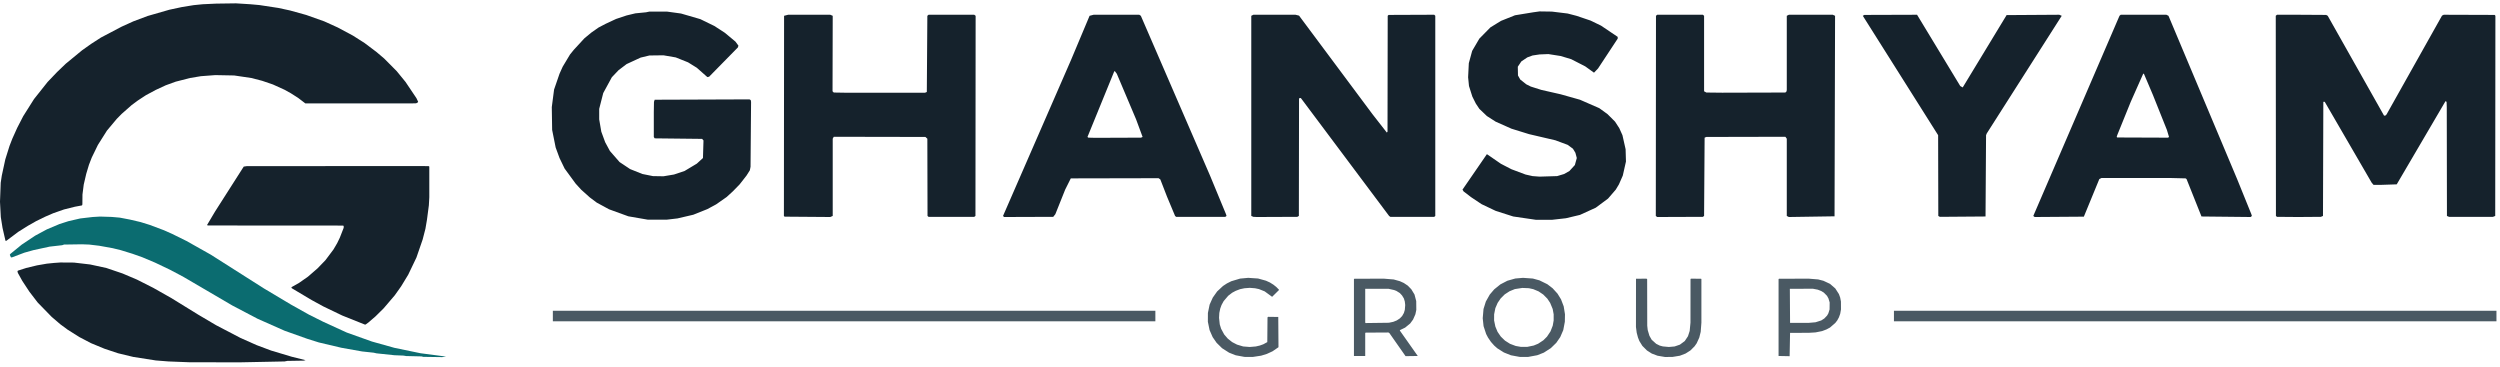
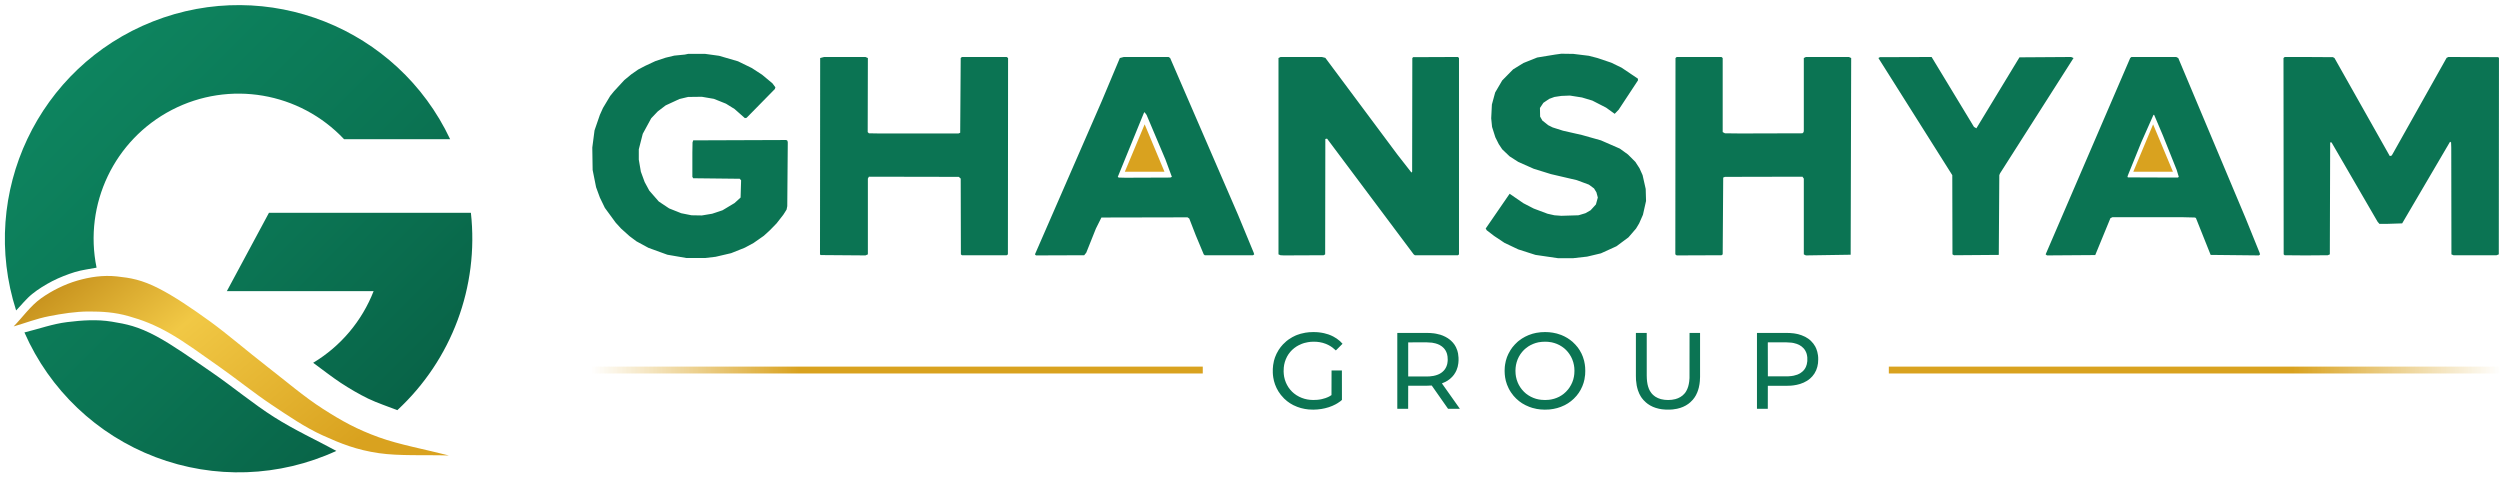
- <svg xmlns="http://www.w3.org/2000/svg" viewBox="0 444 1423.9 209" role="img" aria-labelledby="t">
-   <g transform="translate(-163.55 446.06) scale(0.51284)">
-     <path fill="#15222C" fill-rule="evenodd" d="M559.1 0L581 -0.3L597 0.7L607 1.6L628 4.8L641 7.6L659 12.6L679 19.7L694 26.5L711 35.6L724 43.9L737 53.7L745.6 61L759.5 75L769.3 87L781.4 105L783.3 109L782.6 110L781 110.7L777 110.8L658 110.8L650 104.7L642 99.6L635 95.7L622 89.8L610 85.7L598 82.6L579 79.8L558 79.4L542 80.6L530 82.6L514 86.7L503 90.7L492 95.8L481 101.7L472 107.6L465 112.8L454 122.5L448.6 128L437.7 141L427.6 157L420.8 171L417.7 179L414.7 189L411.9 201L410.5 212L410.4 223L410 224.1L402 225.6L390 228.6L378 232.8L369 236.7L359 241.6L350 246.7L339 253.6L326 263.4L325 263.4L321.7 249L319.8 237L318.9 220L319.7 199L320.9 191L324.8 173L329.5 158L332.6 150L338 138L344.7 125L356.7 106L371.8 87L382.3 76L392 66.7L410 51.9L420 44.8L431 37.7L454 25.6L467 19.7L483 13.7L507 6.8L521 3.8L534 1.7L544 0.7ZM589.6 181L593 180.5L786 180.4L795 180.5L795.7 181L795.7 215L795.2 224L793.1 240L791.4 250L788.3 262L781.4 282L772.3 301L764.4 314L757.3 324L745 338.4L736 347.3L728 354.2L725 356.4L724 356.4L699 346.4L678 336.3L665 329.2L643 316.1L642.5 315L651 310.2L661 303.2L671.6 294L680.3 285L689.3 273L693.4 266L696.3 260L700.6 249L700.6 247L700 246.5L550 246.4L548.8 246L557.7 231ZM378.9 288L386 287.5L401 287.6L419 289.7L437 293.6L455 299.7L471 306.5L489 315.6L509 326.9L539 345.4L559 357.2L586 371.3L604 379.3L620 385.3L643 392.2L658.3 396L656 396.5L638 396.8L635 397.4L585 398.4L529 398.3L506 397.4L492 396.3L467 392.4L450 388.3L435 383.3L420 377.1L407 370.3L394 362.1L386 356.2L376.4 348L360.8 332L351.6 320L343.7 308L338.7 299L338.3 297L339 296.5L348 293.6L360 290.7L371 288.8Z" />
-     <path fill="#0B6C70" fill-rule="evenodd" d="M421.7 237L430 236.5L443 236.9L452 237.7L463 239.8L475 242.6L485 245.7L501 251.7L510 255.7L526 263.6L553 278.8L612 316.3L642 334.2L662 345.4L678 353.4L704 365.3L732 375.3L757 382.3L786 388.3L814.3 392L810 392.6L789 392.3L787 391.8L770 391.4L767 390.9L757 390.5L737 388.4L734 387.7L721 386.3L698 382.2L673 376.3L660 372.2L635 363.3L605 350L577 335.3L523 303.7L508 295.7L491 287.6L477 281.7L466 277.8L453 273.8L444 271.6L429 268.9L418 267.6L410 267.3L390 267.6L388 268.3L374 269.9L356 273.8L346 276.6L332 281.9L331 281.7L329.8 279L330.4 278L343 267.7L358 257.7L371 250.7L385 244.8L395 241.6L408 238.6Z" />
+ <svg xmlns="http://www.w3.org/2000/svg" viewBox="0 0 1451.48 277" role="img" aria-labelledby="t">
+   <defs>
+     <linearGradient id="g" x1="0" y1="0" x2="1" y2="1">
+       <stop offset="0" stop-color="#0E8A63" />
+       <stop offset=".55" stop-color="#0B7453" />
+       <stop offset="1" stop-color="#075C42" />
+     </linearGradient>
+     <linearGradient id="w" x1="0" y1="0" x2="1" y2=".5">
+       <stop offset="0" stop-color="#BC8413" />
+       <stop offset=".42" stop-color="#F1C845" />
+       <stop offset="1" stop-color="#D9A21F" />
+     </linearGradient>
+   </defs>
+   <defs>
+     <linearGradient id="r1">
+       <stop offset="0" stop-color="#D9A21F" stop-opacity="0" />
+       <stop offset=".34" stop-color="#D9A21F" />
+     </linearGradient>
+     <linearGradient id="r2">
+       <stop offset=".66" stop-color="#D9A21F" />
+       <stop offset="1" stop-color="#D9A21F" stop-opacity="0" />
+     </linearGradient>
+   </defs>
+   <g transform="translate(0 0) scale(0.277)">
+     <path fill="url(#g)" fill-rule="evenodd" d="M943.5 291.8A490.0 490.0 0 0 0 33.8 650.7C45.0 639.2 54.8 626.4 67.6 616.1C80.2 605.9 95.1 596.8 109.9 589.1C124.8 581.5 141.6 575.0 156.7 570.3C172.4 565.5 187.2 564.1 202.4 561.0A303.8 303.8 0 0 1 721.2 291.8ZM563.7 446.1L987.0 446.1A490.0 490.0 0 0 1 832.8 859.7C812.4 851.6 791.4 845.0 771.5 835.4C751.8 825.8 733.5 815.0 714.0 802.3C695.2 789.9 675.6 774.4 656.4 760.4A303.8 303.8 0 0 0 783.1 610.2L475.5 610.2ZM51.2 696.8C81.2 689.5 110.4 678.8 141.0 675.1C171.4 671.4 202.7 669.0 234.4 674.2C265.1 679.3 288.2 683.6 328.2 705.0C361.6 722.9 404.1 753.0 446.5 782.2C486.6 809.8 532.1 847.4 574.5 874.2C618.3 901.9 661.5 921.5 705.0 945.1A490.0 490.0 0 0 1 51.2 696.8Z" />
+     <path fill="url(#w)" d="M28.6 684.2C47.7 664.6 63.5 641.5 85.9 625.4C108.0 609.6 135.4 595.9 161.9 588.2C188.5 580.5 215.9 576.3 245.2 579.4C273.2 582.4 296.9 586.1 333.4 604.9C364.3 620.7 401.9 645.9 441.2 674.4C477.5 700.9 519.8 737.3 558.8 767.5C598.2 798.0 638.2 832.3 676.4 856.7C716.8 882.6 747.9 899.8 794.0 916.5C837.0 932.1 892.0 942.0 941.0 954.7C892.0 953.1 836.7 956.1 794.0 949.8C747.3 943.0 714.1 929.7 676.4 912.6C639.0 895.6 605.1 872.2 568.6 847.9C533.2 824.3 495.3 793.8 460.8 769.5C425.0 744.3 388.2 717.4 357.9 699.9C323.4 680.0 297.5 670.6 269.7 662.7C240.1 654.3 214.2 652.9 186.4 652.9C158.6 652.9 129.0 657.6 103.1 662.7C76.2 667.9 53.4 677.1 28.6 684.2Z" />
  </g>
-   <g transform="translate(314.88 0)">
-     <path fill="#15222C" fill-rule="evenodd" d="M53.1 451L55 450.6L65 450.6L73 451.7L84 454.9L92 458.8L98 462.7L104 467.7L105.7 470L105.4 471L89 487.7L88 487.9L82 482.6L77 479.5L70 476.7L63 475.5L55 475.6L50 476.8L42 480.5L37.4 484L33.6 488L28.7 497L26.4 506L26.4 512L27.6 519L29.8 525L32.5 530L38 536.3L44 540.3L51 543.1L57 544.3L63 544.4L69 543.4L75 541.4L82 537.2L85.5 534L85.8 524L85 523.1L58 522.8L57.5 522L57.5 508L57.6 502L58 500.8L112 500.6L112.7 501L112.9 502L112.6 539L112.2 541L110.3 544L106.4 549L102.5 553L99 556.2L93 560.4L88 563.1L80 566.3L71 568.4L65 569.1L54 569.1L43 567.2L32 563.2L25 559.4L21 556.4L16.1 552L13 548.6L6.7 540L3.8 534L1.6 528L-0.4 518L-0.6 505L0.7 495L3.8 486L5.6 482L9.8 475L12 472.3L18 465.8L22 462.5L26 459.7L30 457.6L36 454.8L42 452.8L47 451.6ZM558.4 451L562 450.5L569 450.6L578 451.7L583 453L591 455.7L597 458.6L606.5 465L606.5 466L595.3 483L593 485.4L588 481.8L580 477.7L574 475.9L567 474.8L562 475L558 475.6L555 476.7L551.6 479L549.6 482L549.7 487L551 489.3L554.4 492L557 493.3L563 495.2L574 497.7L585 500.8L596 505.6L600.7 509L605 513.3L607.4 517L609.2 521L611 529L611.2 536L609.4 544L607.2 549L605.4 552L601 557.1L594 562.3L585 566.4L577 568.3L569 569.2L560 569.2L547 567.3L537 564.1L529 560.3L523 556.3L518.7 553L518.1 552L532 531.8L540 537.3L546 540.4L554 543.4L558 544.3L562 544.6L572 544.3L576 543.1L579 541.4L582.1 538L583.2 534L582.4 531L581 528.7L578 526.5L571 523.9L556 520.4L546 517.3L537 513.3L532 510.1L527.7 506L525.7 503L523.7 499L521.8 493L521.3 488L521.7 480L523.6 473L527.7 466L534 459.6L540 455.9L548 452.7ZM131.7 453L134 452.4L158 452.4L159.4 453L159.3 496L160 496.7L166 496.8L212 496.8L213 496.4L213.3 453L214 452.4L234 452.4L240 452.4L240.8 453L240.7 567L240 567.5L224 567.5L214 567.5L213.4 567L213.3 523L212.2 522L160 521.9L159.4 523L159.4 567L158 567.6L132 567.4L131.6 567ZM305.7 453L308 452.4L334 452.4L334.9 453L374.3 544L383.4 566L383.7 567L383 567.5L355 567.5L354.4 567L349.8 556L346 546.2L345 545.5L342 545.5L295 545.6L291.8 552L286.2 566L285 567.5L257 567.6L256.4 567L295.2 478ZM397.8 453L399 452.4L402 452.4L423 452.4L425 452.9L466.8 509L475 519.5L475.4 519L475.4 516L475.5 453L476 452.5L500 452.4L502 452.4L502.6 453L502.6 567L502 567.5L483 567.5L477 567.5L476.3 567L426 499.8L425 500L424.9 567L424 567.5L401 567.6L399 567.5L397.8 567ZM628.3 453L629 452.4L650 452.4L655 452.4L655.7 453L655.7 496L657 496.7L666 496.8L702 496.7L702.7 496L702.8 495L702.8 453L704 452.4L729 452.4L730.3 453L730 567.2L704 567.6L702.8 567L702.8 523L702 521.9L657 522L656 522.4L655.7 567L655 567.5L629 567.6L628.2 567ZM746.1 453L747 452.5L777 452.4L801.6 493L803 493.8L828 452.6L858 452.4L859.4 453L816.7 520L816.3 521L816 567.3L790 567.5L789.1 567L789 521ZM892.3 453L893 452.4L898 452.4L919 452.4L920.2 453L959.3 546L967.4 566L967.7 567L967 567.6L939 567.3L930.5 546L930 545.6L922 545.4L882 545.4L880.8 546L872 567.4L844 567.6L843.2 567ZM981.3 453L982 452.4L994 452.4L1010 452.5L1010.9 453L1043 509.9L1044 509.7L1044.5 509L1076 452.9L1077 452.4L1106 452.5L1106.4 453L1106.3 567L1105 567.5L1080 567.5L1078.8 567L1078.7 505L1078.6 502L1078 501.6L1050.2 549L1041 549.3L1037 549.3L1035.9 548L1009.2 502L1008.4 502L1008.2 567L1007 567.5L994 567.6L982 567.5L981.4 567ZM319.6 485L320 484.4L321.2 486L332.2 512L335.9 522L335 522.4L309 522.5L305 522.4L304.5 522ZM905.8 486L906.2 486L911.3 498L919.3 518L920.5 522L920 522.4L917 522.4L891 522.3L890.7 522L891 521L898.7 502Z" />
-     <g fill="#4A5963">
-       <path fill-rule="evenodd" transform="translate(373.17 647) scale(0.25)" d="M91.5 -179L114 -177.5L132 -172.5L141 -168.4L149 -163.4L155.7 -158L161.6 -152L161.4 -151L146 -135.8L129 -148.2L116 -153.4L107 -155.3L95 -156.2L83 -155.3L73 -153.2L63 -149.4L55 -145.1L46 -138.2L35.6 -126L30.7 -117L27.8 -109L25.7 -99L25.1 -88L26.7 -73L29.8 -63L36.8 -50L45 -40.5L55 -32.6L66 -26.9L80 -22.7L95 -21.5L109 -22.7L118 -24.8L126 -27.7L135 -32.6L135.5 -89L137 -90.2L160 -89.9L160.5 -21L147 -11.7L134 -5.7L121 -1.7L102 1.2L83 1.1L63 -2.6L48 -8.5L32 -18.7L19.5 -31L10.5 -44L3.5 -60L-0.4 -79L-0.3 -99L3.6 -118L10.8 -134L20.7 -148L34 -160.4L43 -166.3L53 -171.3L73 -177.3ZM717.6 -179L740 -177.4L755 -173.3L773 -164.5L785 -155.3L796.2 -143L804.2 -130L810.3 -114L813.2 -96L812.9 -79L809.3 -60L802.4 -44L793.4 -31L781 -18.9L765 -8.6L750 -2.7L729 1.2L710 1.1L690 -2.6L674 -9L659 -18.5L652 -24.7L644.6 -33L637.8 -43L633.6 -51L627.7 -69L625.8 -87L627.6 -108L632.9 -125L641.9 -141L652 -152.8L666 -164.1L682 -172.4L700 -177.5ZM333.3 -177L401 -177.1L423 -175.3L437 -171.4L446 -167.3L455 -161.3L463.1 -153L470.4 -141L474.3 -126L474.5 -106L472.4 -96L467.1 -84L460.5 -75L449 -65.6L437.4 -60L436.9 -59L477.8 -1L450 -0.6L413.3 -53L411 -54.5L359 -54.2L358.1 -53L358.1 -1L332.4 -1L332.4 -176ZM975 -177L999 -177.1L1000.4 -176L1000.6 -70L1001.7 -60L1005.6 -47L1010.7 -38L1021 -28.7L1029 -24.7L1036 -22.8L1050 -21.5L1063 -22.7L1075 -26.8L1086.1 -35L1093.4 -46L1097.3 -58L1099.1 -77L1099.2 -176L1100 -177.1L1123.3 -177L1124 -176L1124 -77L1122.4 -56L1119.2 -43L1113.3 -30L1108.4 -23L1099 -13.6L1088 -6.6L1075 -1.6L1058 1.2L1041 1.3L1024 -1.6L1011 -6.5L1000 -13.5L989.5 -24L982.7 -35L979.5 -43L976.6 -54L974.9 -67ZM1300.8 -177L1369 -177.1L1390 -175.4L1402 -172.3L1417 -165.3L1429 -154.9L1437.3 -142L1440.2 -134L1441.9 -125L1442 -107L1440.2 -97L1437.3 -89L1433.5 -82L1429 -76.2L1417 -65.8L1409 -61.5L1399 -57.7L1384 -54.7L1369 -53.8L1326 -53.6L1325 -0.5L1299.8 -1L1299.8 -176ZM716 -156L731 -155.4L741 -153.2L753 -148.2L763.7 -141L773 -131.6L779.4 -122L785.2 -108L787.4 -96L787.4 -82L785.3 -70L780.2 -57L772.2 -45L764 -36.8L752 -28.9L742 -24.8L727 -21.7L713 -21.7L701 -23.8L688 -28.7L676.5 -36L667 -45.2L659.6 -56L654.6 -68L651.7 -82L651.8 -96L654.6 -110L659.8 -122L666.6 -132L676 -141.4L687 -148.5L699 -153.4ZM358.1 -154L411 -154.1L424 -151.2L429 -149.3L437 -144.3L442 -138.9L446.2 -132L448.3 -125L449.2 -117L448.3 -106L446.2 -99L442.2 -92L437 -86.6L430 -82L422 -78.8L412 -76.7L359 -76L358.1 -77ZM1325.5 -154L1378 -154.2L1389 -152.1L1397 -149L1403 -145.3L1410.2 -138L1413.5 -132L1416.2 -123L1416 -107L1413.2 -98L1410.3 -93L1404 -86.4L1397 -81.9L1384 -77.8L1368 -76.4L1326 -76.5Z" />
-       <rect x="0" y="621" width="343.17" height="6" />
-       <rect x="763.83" y="621" width="343.17" height="6" />
-     </g>
+   <g transform="translate(344.48 -419.31)">
+     <path fill="#0B7453" fill-rule="evenodd" d="M53.1 451L55 450.6L65 450.6L73 451.7L84 454.9L92 458.8L98 462.7L104 467.7L105.7 470L105.4 471L89 487.7L88 487.9L82 482.6L77 479.5L70 476.7L63 475.5L55 475.6L50 476.8L42 480.5L37.4 484L33.6 488L28.7 497L26.4 506L26.4 512L27.6 519L29.8 525L32.5 530L38 536.3L44 540.3L51 543.1L57 544.3L63 544.4L69 543.4L75 541.4L82 537.2L85.5 534L85.8 524L85 523.1L58 522.8L57.5 522L57.5 508L57.6 502L58 500.8L112 500.6L112.7 501L112.9 502L112.6 539L112.2 541L110.3 544L106.4 549L102.5 553L99 556.2L93 560.4L88 563.1L80 566.3L71 568.4L65 569.1L54 569.1L43 567.2L32 563.2L25 559.4L21 556.4L16.1 552L13 548.6L6.7 540L3.8 534L1.6 528L-0.4 518L-0.6 505L0.7 495L3.8 486L5.6 482L9.8 475L12 472.3L18 465.8L22 462.5L26 459.7L30 457.6L36 454.8L42 452.8L47 451.6ZM558.4 451L562 450.5L569 450.6L578 451.7L583 453L591 455.7L597 458.6L606.5 465L606.5 466L595.3 483L593 485.4L588 481.8L580 477.7L574 475.9L567 474.8L562 475L558 475.6L555 476.7L551.6 479L549.6 482L549.7 487L551 489.3L554.4 492L557 493.3L563 495.2L574 497.7L585 500.8L596 505.6L600.7 509L605 513.3L607.4 517L609.2 521L611 529L611.2 536L609.4 544L607.2 549L605.4 552L601 557.1L594 562.3L585 566.4L577 568.3L569 569.2L560 569.2L547 567.3L537 564.1L529 560.3L523 556.3L518.7 553L518.1 552L532 531.8L540 537.3L546 540.4L554 543.4L558 544.3L562 544.6L572 544.3L576 543.1L579 541.4L582.1 538L583.2 534L582.4 531L581 528.7L578 526.5L571 523.9L556 520.4L546 517.3L537 513.3L532 510.1L527.7 506L525.7 503L523.7 499L521.8 493L521.3 488L521.7 480L523.6 473L527.7 466L534 459.6L540 455.9L548 452.7ZM131.7 453L134 452.4L158 452.4L159.4 453L159.3 496L160 496.7L166 496.8L212 496.8L213 496.4L213.3 453L214 452.4L234 452.4L240 452.4L240.8 453L240.7 567L240 567.5L224 567.5L214 567.5L213.4 567L213.3 523L212.2 522L160 521.9L159.4 523L159.4 567L158 567.6L132 567.4L131.6 567ZM305.7 453L308 452.4L334 452.4L334.9 453L374.3 544L383.4 566L383.7 567L383 567.5L355 567.5L354.4 567L349.8 556L346 546.2L345 545.5L342 545.5L295 545.6L291.8 552L286.2 566L285 567.5L257 567.6L256.4 567L295.2 478ZM397.8 453L399 452.4L402 452.4L423 452.4L425 452.9L466.8 509L475 519.5L475.4 519L475.4 516L475.5 453L476 452.5L500 452.4L502 452.4L502.6 453L502.6 567L502 567.5L483 567.5L477 567.5L476.3 567L426 499.8L425 500L424.9 567L424 567.5L401 567.6L399 567.5L397.8 567ZM628.3 453L629 452.4L650 452.4L655 452.4L655.7 453L655.7 496L657 496.7L666 496.8L702 496.7L702.7 496L702.8 495L702.8 453L704 452.4L729 452.4L730.3 453L730 567.2L704 567.6L702.8 567L702.8 523L702 521.9L657 522L656 522.4L655.7 567L655 567.5L629 567.6L628.2 567ZM746.1 453L747 452.5L777 452.4L801.6 493L803 493.8L828 452.6L858 452.4L859.4 453L816.7 520L816.3 521L816 567.3L790 567.5L789.1 567L789 521ZM892.3 453L893 452.4L898 452.4L919 452.4L920.2 453L959.3 546L967.4 566L967.7 567L967 567.6L939 567.3L930.5 546L930 545.6L922 545.4L882 545.4L880.8 546L872 567.4L844 567.6L843.2 567ZM981.3 453L982 452.4L994 452.4L1010 452.5L1010.9 453L1043 509.9L1044 509.7L1044.5 509L1076 452.9L1077 452.4L1106 452.5L1106.4 453L1106.3 567L1105 567.5L1080 567.5L1078.8 567L1078.7 505L1078.6 502L1078 501.6L1050.2 549L1041 549.3L1037 549.3L1035.9 548L1009.2 502L1008.4 502L1008.2 567L1007 567.5L994 567.6L982 567.5L981.4 567ZM319.6 485L320 484.4L321.2 486L332.2 512L335.9 522L335 522.4L309 522.5L305 522.4L304.5 522ZM905.8 486L906.2 486L911.3 498L919.3 518L920.5 522L920 522.4L917 522.4L891 522.3L890.7 522L891 521L898.7 502Z" />
+     <path fill="#D9A21F" d="M320.1 491.5L331.6 519H308.6ZM905.6 491.5L917.1 519H894.1Z" />
  </g>
+   <path fill="#0B7453" fill-rule="evenodd" transform="translate(735.99 237.39)" d="M24.05 -44.5L26.6 -44.6L28.7 -44.53L29.8 -44.43L31.3 -44.22L32.8 -43.93L35.3 -43.22L36.8 -42.63L38.1 -42.01L40.1 -40.81L42 -39.33L43.47 -37.8L39.6 -33.93L37.6 -35.63L36.4 -36.44L35.2 -37.11L33.8 -37.74L32 -38.34L30.2 -38.73L28.6 -38.93L26.8 -39L25 -38.93L23.4 -38.72L21.2 -38.23L19.8 -37.75L18 -36.93L16.8 -36.25L15.5 -35.34L14.2 -34.23L13.1 -33.05L12.07 -31.7L11.29 -30.4L10.57 -28.9L9.97 -27.2L9.58 -25.6L9.36 -24L9.27 -21.8L9.36 -20.2L9.56 -18.7L9.97 -17L10.58 -15.3L11.25 -13.9L12.08 -12.5L13.06 -11.2L14.2 -9.95L15.3 -8.98L16.7 -7.96L18.3 -7.05L19.8 -6.39L21.4 -5.85L23 -5.48L24.6 -5.26L26.4 -5.16L28.9 -5.26L30.4 -5.46L31.5 -5.68L33.6 -6.27L35.1 -6.87L35.9 -7.28L37.06 -8L37.1 -22.3L43.1 -22.31L43.13 -5.2L42.3 -4.48L40.7 -3.38L39.5 -2.68L37.6 -1.76L35.5 -0.97L33.3 -0.36L31.3 0.04L28.9 0.34L26.5 0.45L23.8 0.34L21.6 0.04L19.3 -0.48L17.2 -1.17L14.9 -2.17L13 -3.26L11.3 -4.47L9.56 -6L7.68 -8.1L6.27 -10.1L5.17 -12.1L4.28 -14.2L3.67 -16.2L3.26 -18.2L3.07 -19.7L2.99 -20.9L2.99 -23.2L3.18 -25.4L3.65 -27.9L4.26 -29.9L5.15 -32L6.37 -34.2L7.57 -35.9L8.9 -37.45L10.9 -39.33L12.2 -40.32L14.3 -41.63L16.1 -42.53L17.1 -42.94L19.2 -43.63L21.9 -44.23ZM158.59 -44.5L161.1 -44.6L163.4 -44.51L165.6 -44.23L167.9 -43.74L170.4 -42.93L172.2 -42.13L174 -41.14L175.5 -40.13L177 -38.94L178.6 -37.37L180.03 -35.7L181.12 -34.1L182.23 -32.1L183.03 -30.2L183.74 -27.9L184.13 -25.9L184.33 -24.2L184.41 -22L184.32 -19.8L183.93 -17.1L183.42 -15.1L182.73 -13.2L181.73 -11.1L180.63 -9.3L179.34 -7.6L177.74 -5.9L176.1 -4.47L174.4 -3.26L172.5 -2.17L170.2 -1.16L168.1 -0.47L165.9 0.03L163.6 0.35L160.9 0.45L158.5 0.34L156.2 0.03L153.7 -0.57L151.9 -1.18L149.7 -2.15L147.7 -3.27L146 -4.48L144.26 -6L142.76 -7.6L141.26 -9.6L140.46 -10.9L139.88 -12L138.96 -14.1L138.27 -16.3L137.87 -18.3L137.66 -20.1L137.58 -22L137.62 -23.2L137.68 -24.4L137.86 -25.8L138.28 -27.9L138.97 -30.1L139.75 -31.9L140.97 -34.1L142.07 -35.7L143.5 -37.37L145 -38.84L145.7 -39.44L147.6 -40.81L149.5 -41.91L151.5 -42.83L153.8 -43.63L155.9 -44.13ZM75.4 -44.1L92.4 -44.1L94.6 -44.03L96.6 -43.84L97.8 -43.64L100.3 -43.04L101.7 -42.53L103.2 -41.84L104.6 -41.03L105.7 -40.23L106.5 -39.55L107.62 -38.4L108.53 -37.2L109.34 -35.8L110.14 -33.8L110.54 -32.2L110.82 -29.7L110.83 -28.1L110.71 -26.5L110.32 -24.4L109.63 -22.4L109.03 -21.2L108.14 -19.8L107.13 -18.6L105.8 -17.36L104.4 -16.36L103.2 -15.68L101.17 -14.8L111.43 -0.3L111.56 -0.1L111.5 -0.05L104.8 -0.05L104.7 -0.1L95.73 -12.9L95.31 -13.5L95.2 -13.56L92.6 -13.45L81.6 -13.43L81.57 -0.1L81.5 -0.05L75.4 -0.05L75.27 -0.1L75.27 -43.9L75.3 -44.05ZM213.9 -44.1L220 -44.1L220.09 -44L220.09 -19.3L220.15 -17.5L220.29 -15.9L220.55 -14.3L220.88 -13L221.37 -11.6L221.96 -10.4L222.78 -9.2L223.28 -8.6L224.14 -7.8L225.1 -7.07L226.6 -6.27L228.3 -5.66L230.4 -5.27L232.5 -5.15L234.6 -5.27L236.7 -5.66L238.2 -6.17L239.6 -6.87L240.9 -7.78L241.93 -8.8L242.44 -9.4L243.02 -10.3L243.62 -11.5L244.14 -12.9L244.51 -14.4L244.74 -15.8L244.92 -17.9L244.95 -44L245 -44.1L245.1 -44.1L251 -44.1L251.05 -44L251.05 -18.6L250.93 -16.1L250.73 -14.4L250.34 -12.4L249.94 -11L249.44 -9.6L248.64 -7.9L247.84 -6.6L246.84 -5.3L245.4 -3.85L244.2 -2.88L242.8 -1.98L241.2 -1.18L239.6 -0.58L237.7 -0.07L235.2 0.32L233.5 0.43L231.3 0.43L229 0.24L227.2 -0.07L225.3 -0.58L223.7 -1.18L222.1 -1.98L220.7 -2.88L219.6 -3.76L218.2 -5.13L217.17 -6.4L216.58 -7.3L215.77 -8.8L214.98 -10.8L214.58 -12.2L214.26 -13.6L213.87 -16.7L213.8 -19.1L213.8 -44ZM284.2 -44.1L301.2 -44.1L303.3 -44.04L305.5 -43.84L306.8 -43.62L308.1 -43.34L310 -42.74L312.1 -41.83L313.9 -40.73L314.8 -40.03L315.48 -39.4L316.82 -37.9L317.93 -36.2L318.54 -34.9L319.13 -33.1L319.52 -31.1L319.63 -29.9L319.65 -28.7L319.53 -26.5L319.13 -24.4L318.45 -22.4L317.44 -20.5L316.23 -18.9L315 -17.68L314 -16.87L313.1 -16.27L311.2 -15.26L309.1 -14.46L307.2 -13.97L305.5 -13.67L303.8 -13.48L301.3 -13.4L290.5 -13.4L290.4 -13.33L290.38 -0.1L290.3 -0.05L284.2 -0.05L284.09 -0.1L284.09 -43.9L284.1 -44.01ZM159.1 -38.91L157.2 -38.65L155.6 -38.24L154.2 -37.74L152.5 -36.94L151.3 -36.23L149.7 -35.03L148.8 -34.22L147.77 -33.1L146.78 -31.8L145.87 -30.3L145.16 -28.8L144.57 -27.1L144.18 -25.5L143.96 -23.9L143.87 -22.1L143.96 -20.2L144.17 -18.7L144.58 -17L145.19 -15.3L145.85 -13.9L146.76 -12.4L147.66 -11.2L148.8 -9.94L150 -8.86L151.4 -7.86L152.8 -7.05L154.3 -6.37L155.8 -5.85L157.4 -5.47L158.9 -5.26L161.1 -5.15L163.2 -5.26L164.6 -5.46L166.3 -5.87L167.8 -6.39L169.3 -7.06L170.8 -7.96L171.9 -8.76L173.2 -9.93L174.43 -11.3L175.24 -12.4L176.14 -13.9L176.85 -15.4L177.42 -17L177.82 -18.7L178.03 -20.2L178.12 -22.1L178.04 -23.9L177.83 -25.4L177.43 -27.1L176.83 -28.8L176.13 -30.3L175.22 -31.8L174.33 -33L173.24 -34.2L172.1 -35.24L170.9 -36.12L169.4 -37.03L167.9 -37.72L166.5 -38.22L164.9 -38.64L162.8 -38.93L161.1 -39ZM81.6 -38.61L81.6 -18.83L92.3 -18.8L94.1 -18.87L96.3 -19.15L97.6 -19.47L98.8 -19.88L99.7 -20.28L100.7 -20.87L101.5 -21.49L102.2 -22.15L102.83 -22.9L103.34 -23.7L103.74 -24.5L104.14 -25.6L104.33 -26.4L104.5 -27.7L104.54 -28.6L104.44 -30.4L104.14 -31.9L103.74 -33L103.34 -33.8L102.81 -34.6L102.23 -35.3L101.2 -36.23L99.8 -37.13L98.6 -37.65L97.4 -38.03L95.4 -38.44L92.3 -38.63ZM290.5 -38.63L290.38 -38.5L290.42 -18.9L302 -18.88L304.1 -19.06L305.4 -19.27L307.5 -19.87L308.6 -20.37L309.3 -20.77L310.4 -21.59L311.04 -22.2L311.63 -22.9L312.15 -23.7L312.55 -24.5L313.02 -25.9L313.32 -27.7L313.32 -29.9L313.14 -31.1L312.93 -32L312.64 -32.8L312.15 -33.8L311.63 -34.6L311.13 -35.2L310 -36.24L308.6 -37.14L307.2 -37.73L305.4 -38.23L304.2 -38.44L301.1 -38.63Z" />
+   <rect fill="url(#r1)" x="343.48" y="212.85" width="354.84" height="3.99" />
+   <rect fill="url(#r2)" x="1096.64" y="212.85" width="354.84" height="3.99" />
</svg>
